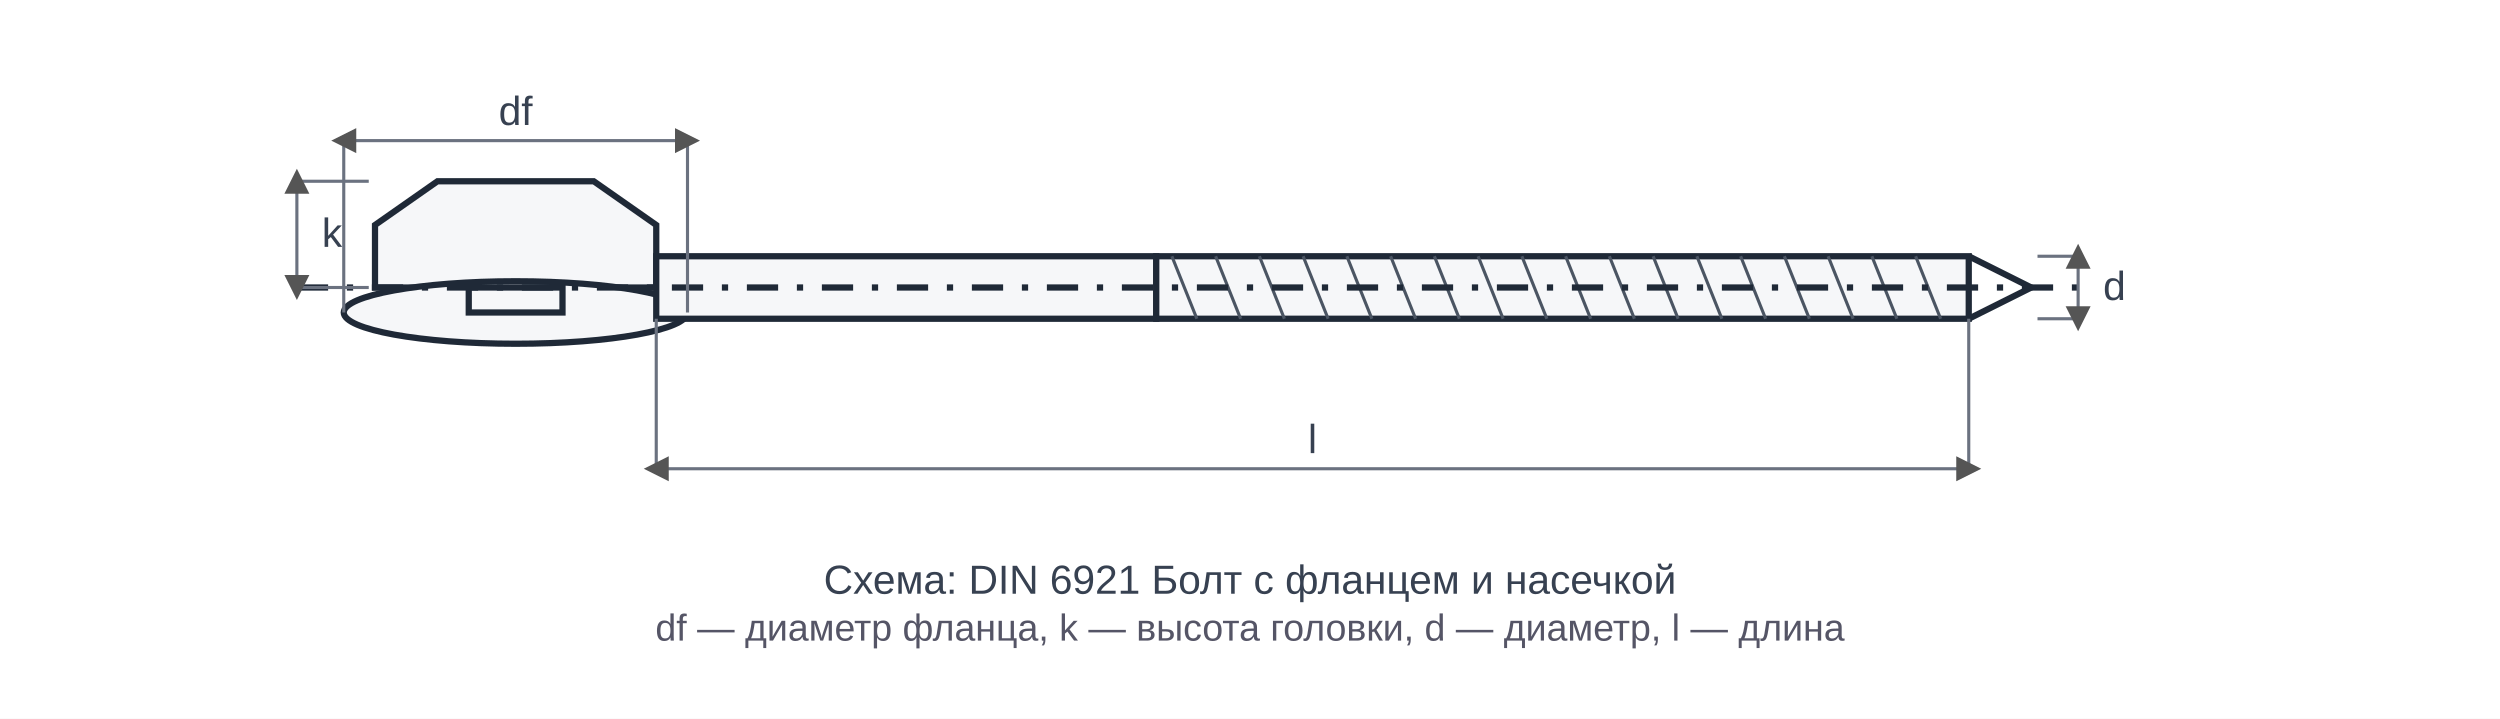
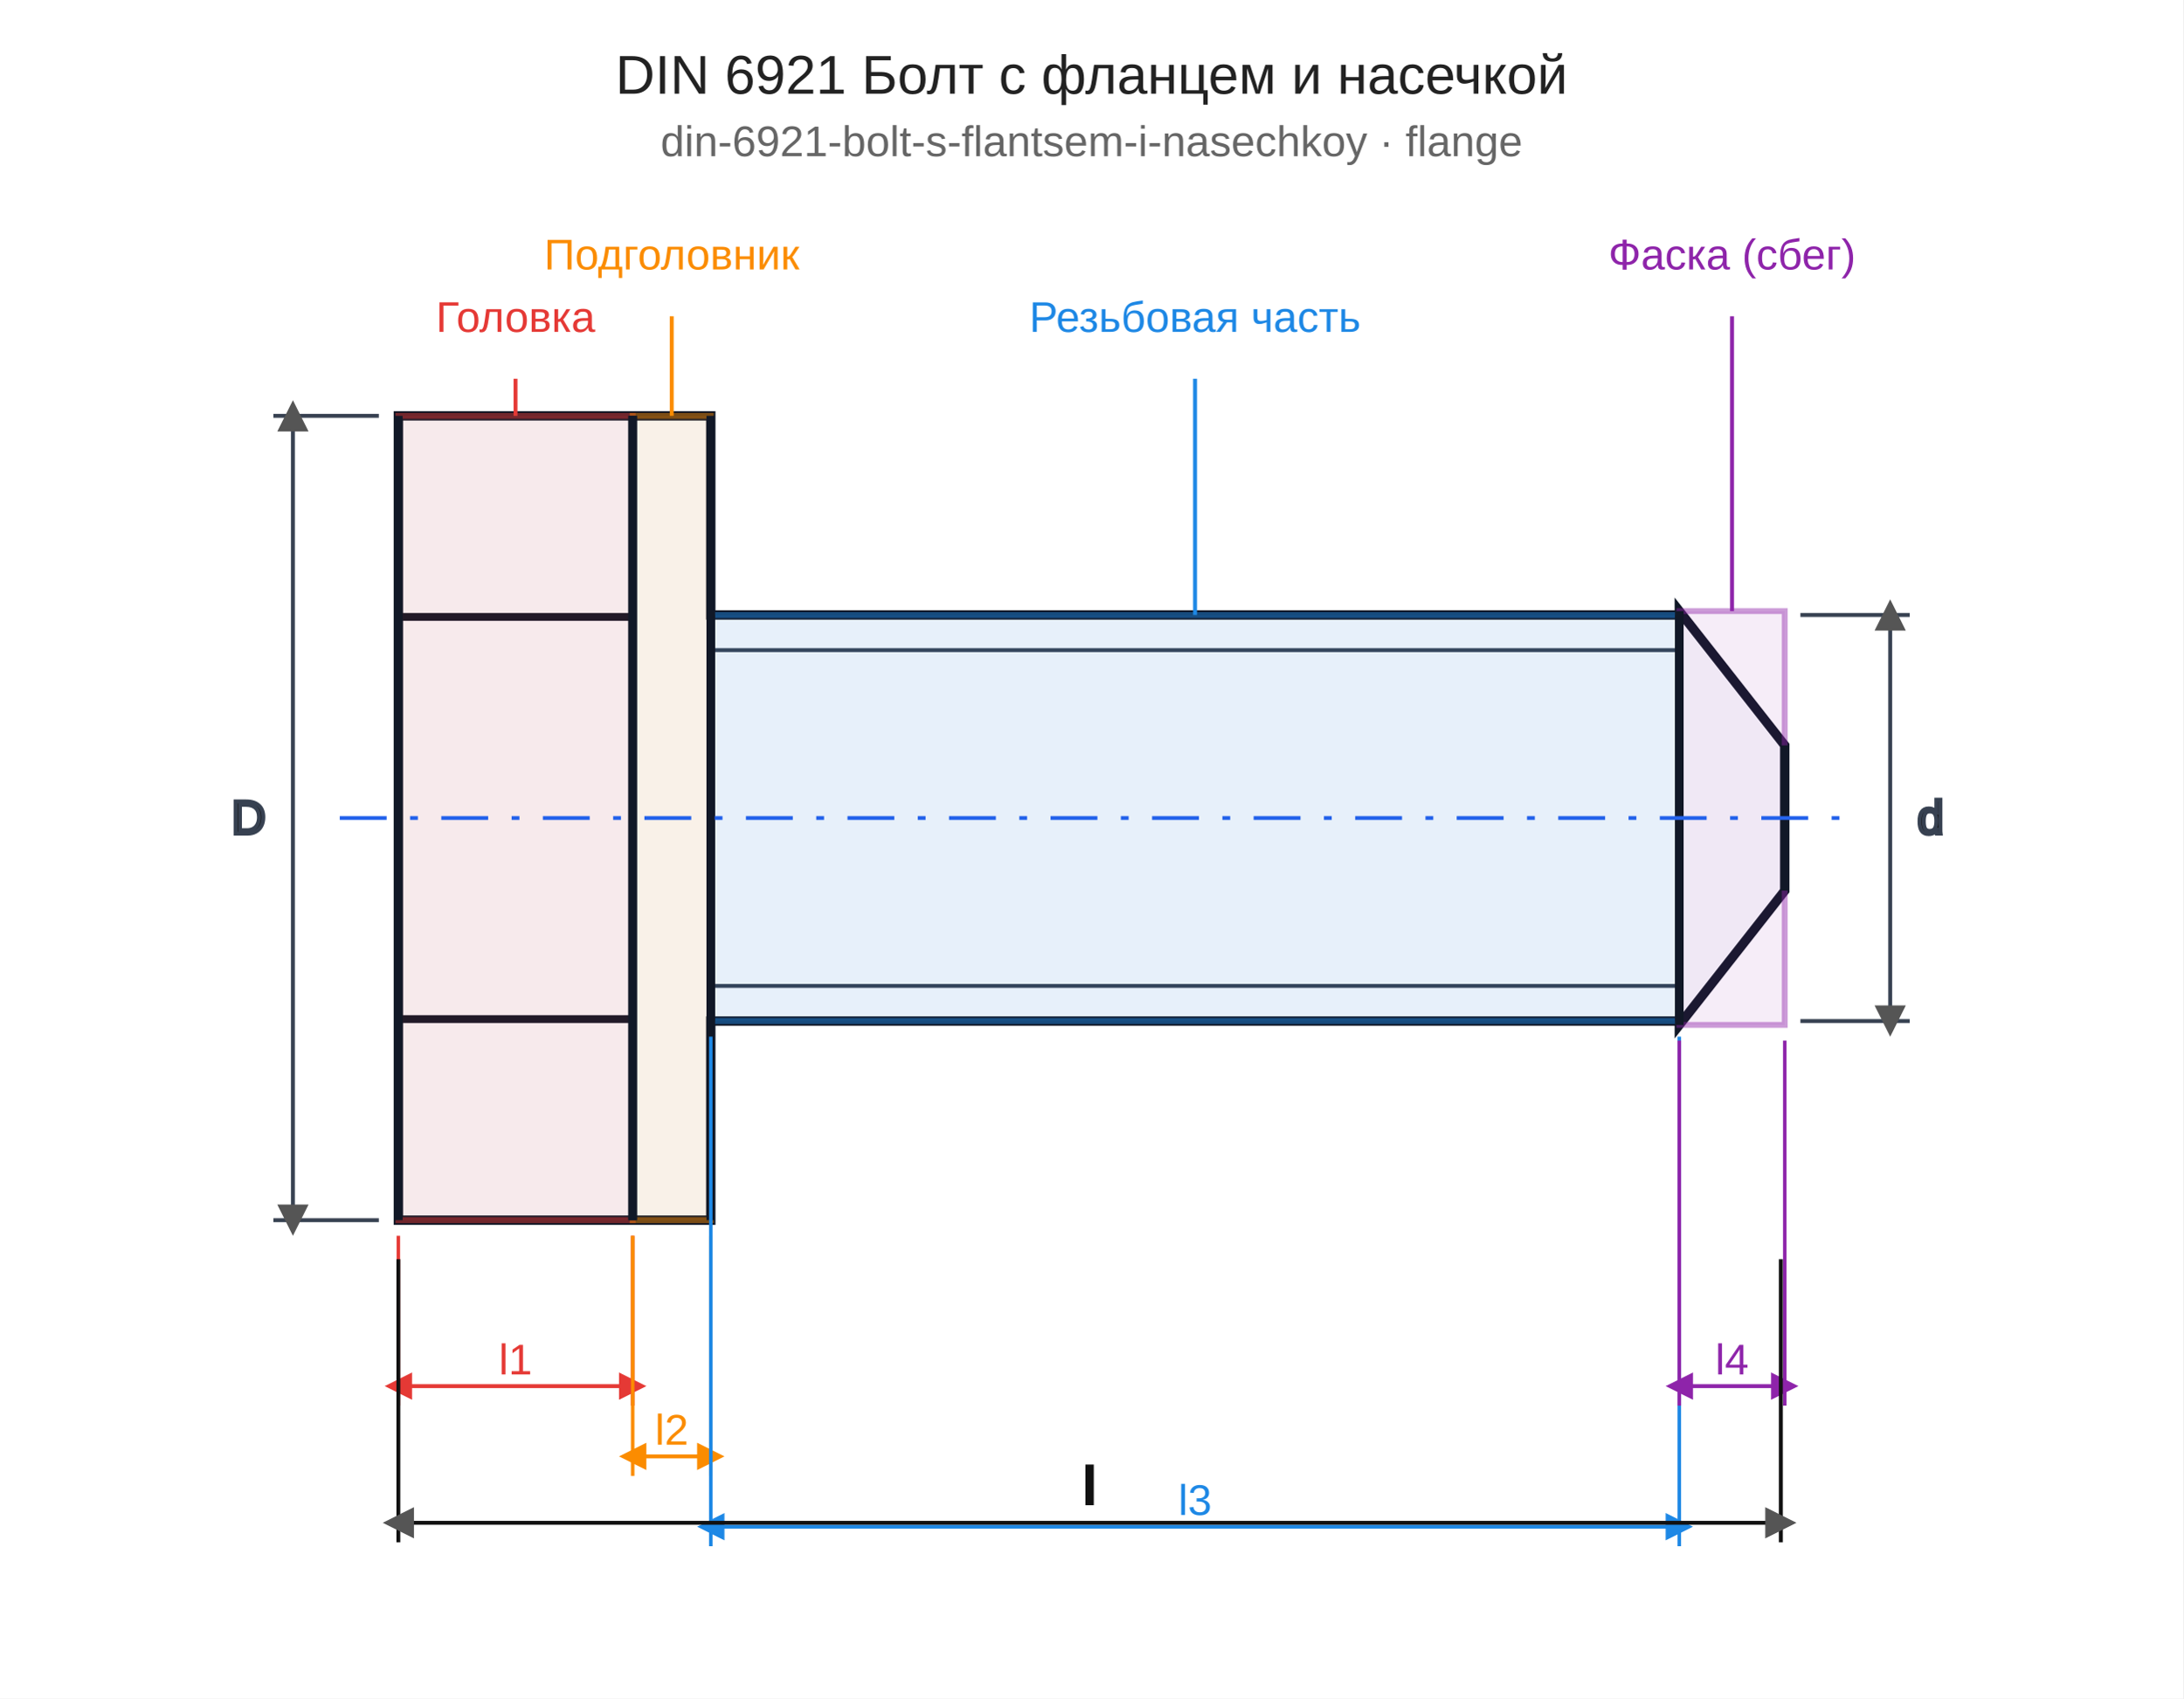
- <svg xmlns="http://www.w3.org/2000/svg" viewBox="0 0 800 230" font-family="Arial, sans-serif">
-   <rect width="800" height="230" fill="#ffffff" />
+ <svg xmlns="http://www.w3.org/2000/svg" viewBox="0 0 559 435" width="559" height="435" font-family="Arial,sans-serif">
  <defs>
-     <marker id="ah" markerWidth="8" markerHeight="8" refX="4" refY="4" orient="auto">
-       <path d="M0,0 L8,4 L0,8 Z" fill="#555" />
+     <marker id="arr" markerWidth="8" markerHeight="8" refX="4" refY="4" orient="auto-start-reverse">
+       <path d="M0,0 L8,4 L0,8 z" fill="#555" />
    </marker>
-     <marker id="ahb" markerWidth="8" markerHeight="8" refX="4" refY="4" orient="auto-start-reverse">
-       <path d="M0,0 L8,4 L0,8 Z" fill="#555" />
+     <marker id="arrc_0" markerWidth="7" markerHeight="7" refX="3.5" refY="3.5" orient="auto-start-reverse">
+       <path d="M0,0 L7,3.5 L0,7 z" fill="#e53935" />
+     </marker>
+     <marker id="arrc_1" markerWidth="7" markerHeight="7" refX="3.5" refY="3.5" orient="auto-start-reverse">
+       <path d="M0,0 L7,3.5 L0,7 z" fill="#fb8c00" />
+     </marker>
+     <marker id="arrc_2" markerWidth="7" markerHeight="7" refX="3.5" refY="3.5" orient="auto-start-reverse">
+       <path d="M0,0 L7,3.5 L0,7 z" fill="#1e88e5" />
+     </marker>
+     <marker id="arrc_3" markerWidth="7" markerHeight="7" refX="3.5" refY="3.5" orient="auto-start-reverse">
+       <path d="M0,0 L7,3.5 L0,7 z" fill="#8e24aa" />
    </marker>
  </defs>
-   <style>
-     .s{stroke:#1f2937;stroke-width:2;fill:none}
-     .f{fill:#f6f7f9;stroke:#1f2937;stroke-width:2}
-     .th{stroke:#4b5563;stroke-width:1}
-     .dim{stroke:#6b7280;stroke-width:1;fill:#374151;font-size:13px}
-   </style>
-   <polygon class="f" points="120,72 140,58 190,58 210,72 210,92 190,92 140,92 120,92" />
-   <ellipse class="f" cx="165" cy="100" rx="55" ry="10" />
-   <rect class="f" x="150" y="92" width="30" height="8" />
-   <rect class="f" x="210" y="82" width="160" height="20" />
-   <rect class="f" x="370" y="82" width="260" height="20" />
-   <g class="th">
-     <line x1="375" y1="82" x2="383" y2="102" />
-     <line x1="389" y1="82" x2="397" y2="102" />
-     <line x1="403" y1="82" x2="411" y2="102" />
-     <line x1="417" y1="82" x2="425" y2="102" />
-     <line x1="431" y1="82" x2="439" y2="102" />
-     <line x1="445" y1="82" x2="453" y2="102" />
-     <line x1="459" y1="82" x2="467" y2="102" />
-     <line x1="473" y1="82" x2="481" y2="102" />
-     <line x1="487" y1="82" x2="495" y2="102" />
-     <line x1="501" y1="82" x2="509" y2="102" />
-     <line x1="515" y1="82" x2="523" y2="102" />
-     <line x1="529" y1="82" x2="537" y2="102" />
-     <line x1="543" y1="82" x2="551" y2="102" />
-     <line x1="557" y1="82" x2="565" y2="102" />
-     <line x1="571" y1="82" x2="579" y2="102" />
-     <line x1="585" y1="82" x2="593" y2="102" />
-     <line x1="599" y1="82" x2="607" y2="102" />
-     <line x1="613" y1="82" x2="621" y2="102" />
+   <rect width="559" height="435" fill="#fff" />
+   <text x="279.5" y="24" text-anchor="middle" font-size="14" fill="#222">DIN 6921 Болт с фланцем и насечкой</text>
+   <text x="279.5" y="40" text-anchor="middle" font-size="11" fill="#666">din-6921-bolt-s-flantsem-i-nasechkoy · flange</text>
+   <g clip-path="url(#hatch_din_6921_bolt_s_flan)" stroke="#6b7280" stroke-width="0.8">
+     <line x1="130.0" y1="261.5" x2="167.9" y2="157.5" />
+     <line x1="138.0" y1="261.5" x2="175.9" y2="157.5" />
+     <line x1="146.0" y1="261.5" x2="183.9" y2="157.5" />
+     <line x1="154.0" y1="261.5" x2="191.9" y2="157.5" />
+     <line x1="162.0" y1="261.5" x2="199.9" y2="157.5" />
+     <line x1="170.0" y1="261.5" x2="207.9" y2="157.5" />
+     <line x1="178.0" y1="261.5" x2="215.9" y2="157.5" />
+     <line x1="186.0" y1="261.5" x2="223.9" y2="157.5" />
+     <line x1="194.0" y1="261.5" x2="231.9" y2="157.5" />
+     <line x1="202.0" y1="261.5" x2="239.9" y2="157.5" />
+     <line x1="210.0" y1="261.5" x2="247.9" y2="157.5" />
+     <line x1="218.0" y1="261.5" x2="255.9" y2="157.5" />
+     <line x1="226.0" y1="261.5" x2="263.9" y2="157.5" />
+     <line x1="234.0" y1="261.5" x2="271.9" y2="157.5" />
+     <line x1="242.0" y1="261.5" x2="279.9" y2="157.5" />
+     <line x1="250.0" y1="261.5" x2="287.9" y2="157.5" />
+     <line x1="258.0" y1="261.5" x2="295.9" y2="157.5" />
+     <line x1="266.0" y1="261.5" x2="303.9" y2="157.5" />
+     <line x1="274.0" y1="261.5" x2="311.9" y2="157.5" />
+     <line x1="282.0" y1="261.5" x2="319.9" y2="157.5" />
+     <line x1="290.0" y1="261.5" x2="327.9" y2="157.5" />
+     <line x1="298.0" y1="261.5" x2="335.9" y2="157.5" />
+     <line x1="306.0" y1="261.5" x2="343.9" y2="157.5" />
+     <line x1="314.0" y1="261.5" x2="351.9" y2="157.5" />
+     <line x1="322.0" y1="261.5" x2="359.9" y2="157.5" />
+     <line x1="330.0" y1="261.5" x2="367.9" y2="157.5" />
+     <line x1="338.0" y1="261.5" x2="375.9" y2="157.5" />
+     <line x1="346.0" y1="261.5" x2="383.9" y2="157.5" />
+     <line x1="354.0" y1="261.5" x2="391.9" y2="157.5" />
+     <line x1="362.0" y1="261.5" x2="399.9" y2="157.5" />
+     <line x1="370.0" y1="261.5" x2="407.9" y2="157.5" />
+     <line x1="378.0" y1="261.5" x2="415.9" y2="157.5" />
+     <line x1="386.0" y1="261.5" x2="423.9" y2="157.5" />
+     <line x1="394.0" y1="261.5" x2="431.9" y2="157.5" />
+     <line x1="402.0" y1="261.5" x2="439.9" y2="157.5" />
+     <line x1="410.0" y1="261.5" x2="447.9" y2="157.5" />
+     <line x1="418.0" y1="261.5" x2="455.9" y2="157.5" />
+     <line x1="426.0" y1="261.5" x2="463.9" y2="157.5" />
+     <line x1="434.0" y1="261.5" x2="471.9" y2="157.5" />
+     <line x1="442.0" y1="261.5" x2="479.9" y2="157.5" />
+     <line x1="450.0" y1="261.5" x2="487.9" y2="157.5" />
+     <line x1="458.0" y1="261.5" x2="495.9" y2="157.5" />
+     <line x1="466.0" y1="261.5" x2="503.9" y2="157.5" />
+     <line x1="474.0" y1="261.5" x2="511.9" y2="157.5" />
  </g>
-   <path class="s" d="M630,82 L650,92 L630,102" />
-   <line class="s" stroke-dasharray="10,6,2,6" x1="95" y1="92" x2="670" y2="92" />
-   <g class="dim">
-     <line x1="110" y1="100" x2="110" y2="45" />
-     <line x1="220" y1="100" x2="220" y2="45" />
-     <line x1="110" y1="45" x2="220" y2="45" marker-start="url(#ahb)" marker-end="url(#ah)" />
-     <text x="165.0" y="40" text-anchor="middle" stroke="none">df</text>
+   <defs>
+     <clipPath id="hatch_din_6921_bolt_s_flan">
+       <rect x="182" y="157.5" width="248" height="104.0" />
+     </clipPath>
+   </defs>
+   <path d="M 102.0,106.5 L 162.0,106.5 L 162.0,106.5 L 182.0,106.5 L 182.0,157.5 L 430.0,157.5 L 430.0,156.5 L 457.0,190.9 L 457.0,228.1 L 430.0,262.5 L 430.0,261.5 L 182.0,261.5 L 182.0,312.5 L 162.0,312.5 L 162.0,312.5 L 102.0,312.5 Z" fill="#f8fafc" stroke="#111827" stroke-width="2.4" />
+   <g class="thread-inner">
+     <line x1="182.0" y1="166.5" x2="430.0" y2="166.5" stroke="#374151" stroke-width="1" />
+     <line x1="182.0" y1="252.5" x2="430.0" y2="252.5" stroke="#374151" stroke-width="1" />
  </g>
-   <g class="dim">
-     <line x1="210" y1="102" x2="210" y2="150" />
-     <line x1="630" y1="102" x2="630" y2="150" />
-     <line x1="210" y1="150" x2="630" y2="150" marker-start="url(#ahb)" marker-end="url(#ah)" />
-     <text x="420.0" y="145" text-anchor="middle" stroke="none">l</text>
+   <g class="hex-dividers" stroke="#111827" stroke-width="2">
+     <line x1="102.0" y1="158.0" x2="162.0" y2="158.0" />
+     <line x1="102.0" y1="261.0" x2="162.0" y2="261.0" />
  </g>
-   <g class="dim">
-     <line x1="652" y1="82" x2="665" y2="82" />
-     <line x1="652" y1="102" x2="665" y2="102" />
-     <line x1="665" y1="82" x2="665" y2="102" marker-start="url(#ahb)" marker-end="url(#ah)" />
-     <text x="673" y="96.0" text-anchor="start" stroke="none">d</text>
+   <rect x="102" y="106.5" width="60" height="206.0" fill="#e53935" fill-opacity="0.08" stroke="#e53935" stroke-opacity="0.45" stroke-width="1.5" />
+   <rect x="162" y="106.5" width="20" height="206.0" fill="#fb8c00" fill-opacity="0.08" stroke="#fb8c00" stroke-opacity="0.45" stroke-width="1.5" />
+   <rect x="182" y="157.5" width="248" height="104.0" fill="#1e88e5" fill-opacity="0.08" stroke="#1e88e5" stroke-opacity="0.45" stroke-width="1.5" />
+   <rect x="430" y="156.5" width="27" height="106.0" fill="#8e24aa" fill-opacity="0.08" stroke="#8e24aa" stroke-opacity="0.45" stroke-width="1.5" />
+   <g class="seg-separators" stroke="#111827" stroke-width="2.2">
+     <line x1="102.0" y1="106.5" x2="102.0" y2="312.5" />
+     <line x1="162.0" y1="106.5" x2="162.0" y2="312.5" />
+     <line x1="162.0" y1="106.5" x2="162.0" y2="312.5" />
+     <line x1="182.0" y1="106.5" x2="182.0" y2="312.5" />
+     <line x1="182.0" y1="157.5" x2="182.0" y2="261.5" />
+     <line x1="430.0" y1="157.5" x2="430.0" y2="261.5" />
+     <line x1="430.0" y1="156.5" x2="430.0" y2="262.5" />
+     <line x1="457.0" y1="190.9" x2="457.0" y2="228.1" />
  </g>
-   <g class="dim">
-     <line x1="118" y1="58" x2="95" y2="58" />
-     <line x1="118" y1="92" x2="95" y2="92" />
-     <line x1="95" y1="58" x2="95" y2="92" marker-start="url(#ahb)" marker-end="url(#ah)" />
-     <text x="103" y="79.0" text-anchor="start" stroke="none">k</text>
+   <line x1="87" y1="209.5" x2="471" y2="209.5" stroke="#2563eb" stroke-width="1" stroke-dasharray="12,6,2,6" />
+   <line x1="132.0" y1="106.5" x2="132.0" y2="97.0" stroke="#e53935" stroke-width="1" />
+   <text x="132.0" y="85.0" text-anchor="middle" font-size="11" fill="#e53935" font-family="Arial">Головка</text>
+   <line x1="172.0" y1="106.5" x2="172.0" y2="81.0" stroke="#fb8c00" stroke-width="1" />
+   <text x="172.0" y="69.0" text-anchor="middle" font-size="11" fill="#fb8c00" font-family="Arial">Подголовник</text>
+   <line x1="306.0" y1="157.5" x2="306.0" y2="97.0" stroke="#1e88e5" stroke-width="1" />
+   <text x="306.0" y="85.0" text-anchor="middle" font-size="11" fill="#1e88e5" font-family="Arial">Резьбовая часть</text>
+   <line x1="443.5" y1="156.5" x2="443.5" y2="81.0" stroke="#8e24aa" stroke-width="1" />
+   <text x="443.5" y="69.0" text-anchor="middle" font-size="11" fill="#8e24aa" font-family="Arial">Фаска (сбег)</text>
+   <line x1="102.0" y1="316.5" x2="102.0" y2="360.0" stroke="#e53935" stroke-width="0.9" />
+   <line x1="162.0" y1="316.5" x2="162.0" y2="360.0" stroke="#e53935" stroke-width="0.9" />
+   <line x1="102.0" y1="355.0" x2="162.0" y2="355.0" stroke="#e53935" stroke-width="1" marker-start="url(#arrc_0)" marker-end="url(#arrc_0)" />
+   <text x="132.0" y="352.0" text-anchor="middle" font-size="11" fill="#e53935" font-family="Arial">l1</text>
+   <line x1="162.0" y1="316.5" x2="162.0" y2="378.0" stroke="#fb8c00" stroke-width="0.9" />
+   <line x1="182.0" y1="316.5" x2="182.0" y2="378.0" stroke="#fb8c00" stroke-width="0.9" />
+   <line x1="162.0" y1="373.0" x2="182.0" y2="373.0" stroke="#fb8c00" stroke-width="1" marker-start="url(#arrc_1)" marker-end="url(#arrc_1)" />
+   <text x="172.0" y="370.0" text-anchor="middle" font-size="11" fill="#fb8c00" font-family="Arial">l2</text>
+   <line x1="182.0" y1="265.5" x2="182.0" y2="396.0" stroke="#1e88e5" stroke-width="0.9" />
+   <line x1="430.0" y1="265.5" x2="430.0" y2="396.0" stroke="#1e88e5" stroke-width="0.9" />
+   <line x1="182.0" y1="391.0" x2="430.0" y2="391.0" stroke="#1e88e5" stroke-width="1" marker-start="url(#arrc_2)" marker-end="url(#arrc_2)" />
+   <text x="306.0" y="388.0" text-anchor="middle" font-size="11" fill="#1e88e5" font-family="Arial">l3</text>
+   <line x1="430.0" y1="266.5" x2="430.0" y2="360.0" stroke="#8e24aa" stroke-width="0.9" />
+   <line x1="457.0" y1="266.5" x2="457.0" y2="360.0" stroke="#8e24aa" stroke-width="0.9" />
+   <line x1="430.0" y1="355.0" x2="457.0" y2="355.0" stroke="#8e24aa" stroke-width="1" marker-start="url(#arrc_3)" marker-end="url(#arrc_3)" />
+   <text x="443.5" y="352.0" text-anchor="middle" font-size="11" fill="#8e24aa" font-family="Arial">l4</text>
+   <g stroke="#111" stroke-width="1" font-family="Arial" font-size="13" fill="#111">
+     <line x1="102" y1="322.5" x2="102" y2="395" />
+     <line x1="456" y1="322.5" x2="456" y2="395" />
+     <line x1="102" y1="390" x2="456" y2="390" marker-start="url(#arr)" marker-end="url(#arr)" />
+     <text x="279.0" y="385" text-anchor="middle">l</text>
  </g>
-   <text x="400" y="190" text-anchor="middle" font-size="13" fill="#374151">Схема: DIN 6921 Болт с фланцем и насечкой</text>
-   <text x="400" y="205" text-anchor="middle" font-size="12" fill="#556"> df — диаметр фланца, k — высота головки, d — диаметр, l — длина</text>
+   <g stroke="#374151" stroke-width="1" font-family="Arial" font-size="12" fill="#111">
+     <line x1="97" y1="106.5" x2="70" y2="106.5" />
+     <line x1="97" y1="312.5" x2="70" y2="312.5" />
+     <line x1="75" y1="106.5" x2="75" y2="312.5" marker-start="url(#arr)" marker-end="url(#arr)" />
+     <text x="68" y="213.5" text-anchor="end">D</text>
+   </g>
+   <g stroke="#374151" stroke-width="1" font-family="Arial" font-size="12" fill="#111">
+     <line x1="461" y1="157.5" x2="489" y2="157.5" />
+     <line x1="461" y1="261.5" x2="489" y2="261.5" />
+     <line x1="484" y1="157.5" x2="484" y2="261.5" marker-start="url(#arr)" marker-end="url(#arr)" />
+     <text x="491" y="213.5" text-anchor="start">d</text>
+   </g>
</svg>
